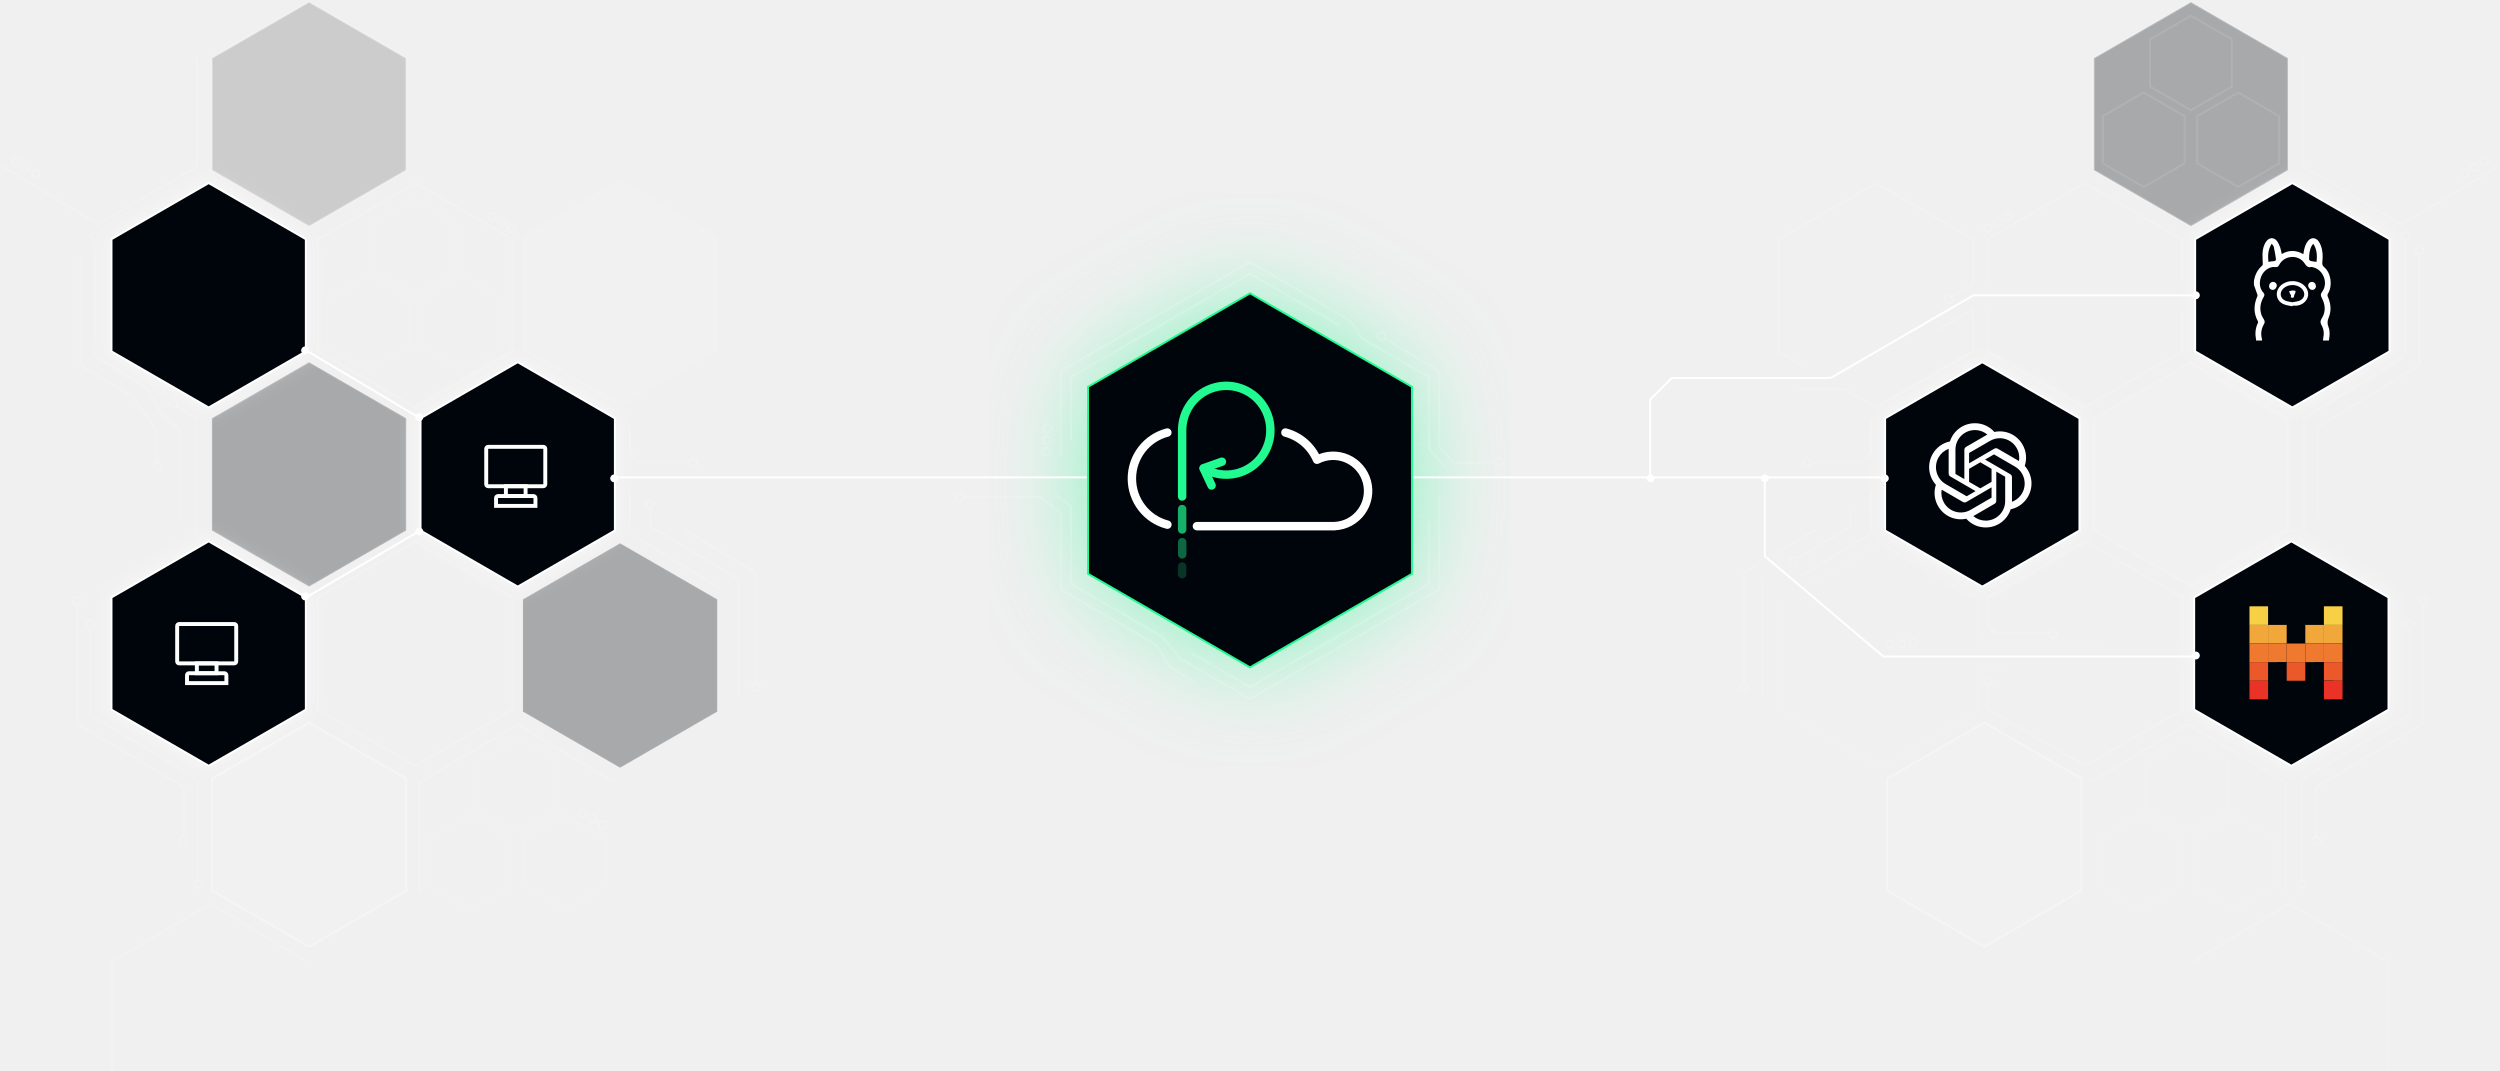
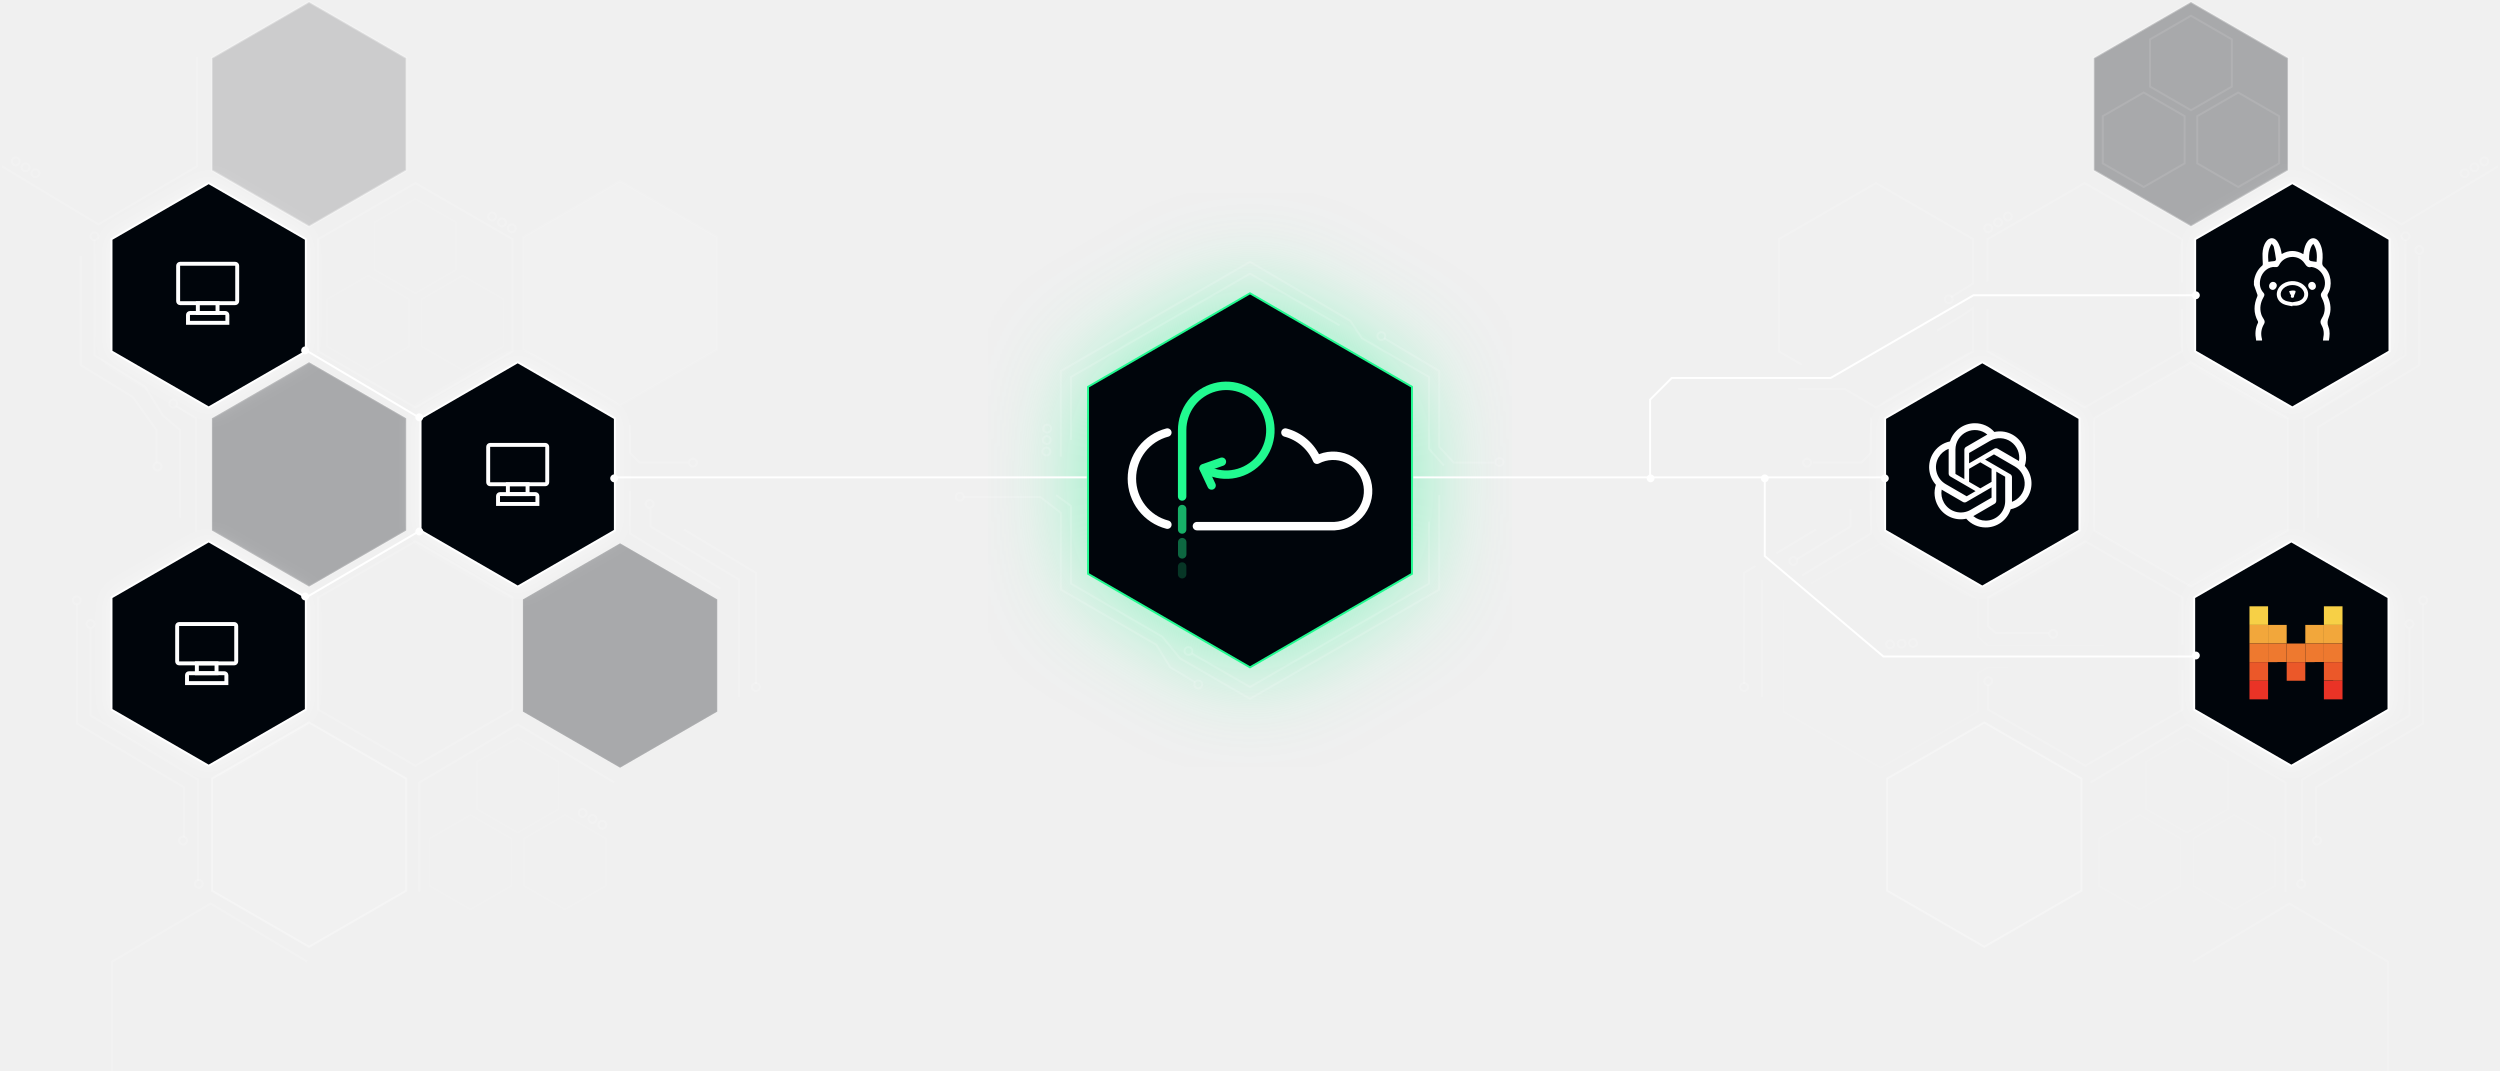
<svg xmlns="http://www.w3.org/2000/svg" width="1270" height="544" viewBox="0 0 1270 544" fill="none">
-   <g filter="url(#filter0_d_8313_4474)">
+   <g filter="url(#filter0_d_8514_11922)">
    <path d="M635 149L717.272 196.5V291.5L635 339L552.728 291.5V196.5L635 149Z" fill="#00050B" />
    <path d="M635 149L717.272 196.5V291.5L635 339L552.728 291.5V196.5L635 149Z" stroke="#21FA90" />
  </g>
  <path d="M544.067 223.5V191.5L635 139L680.466 165.25M536.5 251.5L544 257L544.067 257.5V296.5L590.5 323.5L599.5 334.504L635 355L731.129 299.5V251.5M725.933 265V296.5L635 349L605.5 332M733.5 236.5L725.933 228V191.5L703.2 178.375L691.833 171.812L686 163L635 133L538.871 188.5L538.871 232M489.5 252.5H528.5L538.871 260.5L538.871 299.5L587.369 327.5L594.5 339L607 346.5M759 235H738.5L731.129 227V188.5L703.2 171.812" stroke="white" stroke-opacity="0.15" />
  <circle cx="701.72" cy="170.72" r="2" transform="rotate(60.9316 701.72 170.72)" stroke="white" stroke-opacity="0.15" />
  <path d="M608.036 267.284H678.065V267.261C680.719 267.137 683.311 266.415 685.651 265.148C687.991 263.882 690.019 262.103 691.585 259.943C693.151 257.784 694.216 255.298 694.701 252.669C695.186 250.04 695.08 247.335 694.388 244.754C693.697 242.172 692.44 239.779 690.708 237.752C688.976 235.724 686.815 234.113 684.382 233.038C681.95 231.962 679.309 231.45 676.654 231.538C673.999 231.626 671.397 232.312 669.04 233.546C667.586 230.167 665.384 227.166 662.604 224.772C659.823 222.378 656.537 220.654 652.994 219.731M593.013 219.731C587.857 221.07 583.288 224.096 580.027 228.333C576.767 232.57 574.998 237.778 575 243.138C575.002 248.498 576.775 253.705 580.039 257.939C583.303 262.174 587.874 265.197 593.031 266.531" stroke="white" stroke-width="4.286" stroke-linecap="round" stroke-linejoin="round" />
  <path d="M620.716 234.551L611.373 237.856L615.485 246.633" stroke="#21FA90" stroke-width="4.286" stroke-linecap="round" stroke-linejoin="round" />
  <path d="M611.583 238.011C615.844 240.533 620.813 241.566 625.717 240.952C630.622 240.337 635.187 238.108 638.702 234.612C642.218 231.116 644.487 226.548 645.157 221.62C645.827 216.691 644.86 211.678 642.406 207.36C639.952 203.043 636.149 199.662 631.589 197.744C627.029 195.826 621.966 195.479 617.19 196.757C612.413 198.034 608.19 200.864 605.177 204.807C602.164 208.75 600.53 213.585 600.529 218.559V252.209" stroke="#21FA90" stroke-width="4.286" stroke-linecap="round" stroke-linejoin="round" />
  <path opacity="0.2" d="M600.529 287.783V291.714" stroke="#21FA90" stroke-width="4.286" stroke-linecap="round" stroke-linejoin="round" />
  <path opacity="0.4" d="M600.565 275.414V281.623" stroke="#21FA90" stroke-width="4.286" stroke-linecap="round" stroke-linejoin="round" />
  <path opacity="0.7" d="M600.529 258.604V268.985" stroke="#21FA90" stroke-width="4.286" stroke-linecap="round" stroke-linejoin="round" />
  <circle cx="531.964" cy="217.72" r="2" transform="rotate(60.9316 531.964 217.72)" stroke="white" stroke-opacity="0.15" />
  <circle cx="531.771" cy="223.548" r="2" transform="rotate(60.9316 531.771 223.548)" stroke="white" stroke-opacity="0.15" />
  <circle cx="531.578" cy="229.375" r="2" transform="rotate(60.9316 531.578 229.375)" stroke="white" stroke-opacity="0.15" />
  <path d="M211 93L260.363 121.5V178.5L211 207L161.637 178.5V121.5L211 93Z" stroke="white" stroke-opacity="0.15" />
  <path d="M211 101L231.785 113V137L211 149L190.215 137V113L211 101Z" stroke="white" stroke-opacity="0.05" />
  <path d="M235 140L255.785 152V176L235 188L214.215 176V152L235 140Z" stroke="white" stroke-opacity="0.05" />
  <path d="M187 140L207.785 152V176L187 188L166.215 176V152L187 140Z" stroke="white" stroke-opacity="0.05" />
  <path d="M263 375L283.785 387V411L263 423L242.215 411V387L263 375Z" stroke="white" stroke-opacity="0.05" />
  <path d="M287 414L307.785 426V450L287 462L266.215 450V426L287 414Z" stroke="white" stroke-opacity="0.05" />
  <path d="M239 414L259.785 426V450L239 462L218.215 450V426L239 414Z" stroke="white" stroke-opacity="0.05" />
  <path d="M211 275L260.363 303.5V360.5L211 389L161.637 360.5V303.5L211 275Z" stroke="white" stroke-opacity="0.15" />
  <path d="M315 276L364.363 304.5V361.5L315 390L265.637 361.5V304.5L315 276Z" fill="#00050B" fill-opacity="0.3" stroke="white" stroke-opacity="0.05" />
  <path d="M315 92L364.363 120.5V177.5L315 206L265.637 177.5V120.5L315 92Z" fill="white" fill-opacity="0.05" stroke="white" stroke-opacity="0.1" />
  <path d="M157 184L206.363 212.5V269.5L157 298L107.637 269.5V212.5L157 184Z" fill="#00050B" fill-opacity="0.3" stroke="white" stroke-opacity="0.15" />
  <path d="M157 367L206.363 395.5V452.5L157 481L107.637 452.5V395.5L157 367Z" fill="white" fill-opacity="0.1" stroke="white" stroke-opacity="0.3" />
  <path d="M157 1L206.363 29.5V86.5L157 115L107.637 86.5V29.5L157 1Z" fill="#00050B" fill-opacity="0.15" stroke="white" stroke-opacity="0.3" />
-   <g filter="url(#filter1_d_8313_4474)">
+   <g filter="url(#filter1_d_8514_11922)">
    <path d="M263 184L312.363 212.5V269.5L263 298L213.637 269.5V212.5L263 184Z" fill="#00050B" />
    <path d="M263 184L312.363 212.5V269.5L263 298L213.637 269.5V212.5L263 184Z" stroke="white" />
  </g>
-   <rect x="247" y="227" width="30" height="20" rx="1" stroke="white" stroke-width="2" />
-   <rect x="257" y="247" width="10" height="5" stroke="white" stroke-width="2" />
-   <path d="M252 253C252 252.448 252.448 252 253 252H271C271.552 252 272 252.448 272 253V257H252V253Z" stroke="white" stroke-width="2" />
-   <g filter="url(#filter2_d_8313_4474)">
+   <rect x="248" y="226" width="30" height="20" rx="1" stroke="white" stroke-width="2" />
+   <rect x="258" y="246" width="10" height="5" stroke="white" stroke-width="2" />
+   <path d="M253 252C253 251.448 253.448 251 254 251H272C272.552 251 273 251.448 273 252V256H253V252Z" stroke="white" stroke-width="2" />
+   <g filter="url(#filter2_d_8514_11922)">
    <path d="M106 93L155.363 121.5V178.5L106 207L56.637 178.5V121.5L106 93Z" fill="#00050B" />
    <path d="M106 93L155.363 121.5V178.5L106 207L56.637 178.5V121.5L106 93Z" stroke="white" />
  </g>
+   <rect x="90.5" y="134" width="30" height="20" rx="1" stroke="white" stroke-width="2" />
+   <rect x="100.5" y="154" width="10" height="5" stroke="white" stroke-width="2" />
+   <path d="M95.5 160C95.5 159.448 95.948 159 96.5 159H114.5C115.052 159 115.5 159.448 115.5 160V164H95.5V160Z" stroke="white" stroke-width="2" />
  <path d="M312.5 242.5H552" stroke="white" />
-   <g filter="url(#filter3_d_8313_4474)">
+   <g filter="url(#filter3_d_8514_11922)">
    <path d="M106 275L155.363 303.5V360.5L106 389L56.637 360.5V303.5L106 275Z" fill="#00050B" />
    <path d="M106 275L155.363 303.5V360.5L106 389L56.637 360.5V303.5L106 275Z" stroke="white" />
  </g>
  <path d="M320 216V230L325 235H349.5M366 299L320 271V249.5" stroke="white" stroke-opacity="0.15" />
  <path d="M375.5 354V294.5L330.5 267.5V258.5" stroke="white" stroke-opacity="0.15" />
  <path d="M384 347.5V291L347.458 269" stroke="white" stroke-opacity="0.15" />
  <circle cx="330" cy="256" r="2" stroke="white" stroke-opacity="0.15" />
  <circle cx="352" cy="235" r="2" stroke="white" stroke-opacity="0.15" />
  <circle cx="250" cy="110" r="2" stroke="white" stroke-opacity="0.15" />
  <circle cx="255" cy="113" r="2" stroke="white" stroke-opacity="0.15" />
  <circle cx="260" cy="116" r="2" stroke="white" stroke-opacity="0.15" />
  <circle cx="8" cy="82" r="2" stroke="white" stroke-opacity="0.15" />
  <circle cx="13" cy="85" r="2" stroke="white" stroke-opacity="0.15" />
  <circle cx="18" cy="88" r="2" stroke="white" stroke-opacity="0.15" />
  <circle cx="296" cy="413" r="2" stroke="white" stroke-opacity="0.15" />
  <circle cx="301" cy="416" r="2" stroke="white" stroke-opacity="0.15" />
  <circle cx="306" cy="419" r="2" stroke="white" stroke-opacity="0.15" />
  <circle cx="384" cy="349" r="2" stroke="white" stroke-opacity="0.15" />
  <path d="M99.5 270V212.5L89.75 206.442M48 122V180.5L73.75 196.5L82.691 211L91.5 218.5V263M41 130V185.5L67.5 201.709L79.5 218.5V235" stroke="white" stroke-opacity="0.15" />
  <circle cx="80" cy="237" r="2" stroke="white" stroke-opacity="0.15" />
  <circle cx="88" cy="205" r="2" stroke="white" stroke-opacity="0.15" />
  <circle cx="48" cy="120" r="2" stroke="white" stroke-opacity="0.15" />
  <path d="M46 319.5V363.5L100.5 396V447.5" stroke="white" stroke-opacity="0.15" />
  <path d="M39 307V367.5L93.5 400V425.5" stroke="white" stroke-opacity="0.15" />
  <circle cx="101" cy="449" r="2" stroke="white" stroke-opacity="0.15" />
  <circle cx="93" cy="427" r="2" stroke="white" stroke-opacity="0.15" />
  <circle cx="39" cy="305" r="2" stroke="white" stroke-opacity="0.15" />
  <circle cx="46" cy="317" r="2" stroke="white" stroke-opacity="0.15" />
  <path d="M213 453V397.5L263 368L312 397.5" stroke="white" stroke-opacity="0.15" />
  <path d="M100 29L100 84.5L50 114L1 84.5" stroke="white" stroke-opacity="0.15" />
  <path d="M57 544V488.5L107 459L156 488.5" stroke="white" stroke-opacity="0.15" />
  <rect x="90" y="317" width="30" height="20" rx="1" stroke="white" stroke-width="2" />
  <rect x="100" y="337" width="10" height="5" stroke="white" stroke-width="2" />
  <path d="M95 343C95 342.448 95.448 342 96 342H114C114.552 342 115 342.448 115 343V347H95V343Z" stroke="white" stroke-width="2" />
  <path d="M1113 1L1063.64 29.5V86.5L1113 115L1162.36 86.5V29.5L1113 1Z" fill="#00050B" fill-opacity="0.3" stroke="white" stroke-opacity="0.3" />
  <path d="M1008 367L958.637 395.5V452.5L1008 481L1057.36 452.5V395.5L1008 367Z" fill="white" fill-opacity="0.1" stroke="white" stroke-opacity="0.3" />
-   <g filter="url(#filter4_d_8313_4474)">
+   <g filter="url(#filter4_d_8514_11922)">
    <path d="M1164 275L1114.64 303.5V360.5L1164 389L1213.36 360.5V303.5L1164 275Z" fill="#00050B" />
    <path d="M1164 275L1114.64 303.5V360.5L1164 389L1213.36 360.5V303.5L1164 275Z" stroke="white" />
  </g>
  <path d="M1185.27 308H1175.82V317.455H1185.27V308Z" fill="#00050B" />
  <path d="M1190 308H1180.54V317.455H1190V308Z" fill="#F7D046" />
  <path d="M1147.46 308H1138V317.455H1147.46V308Z" fill="#00050B" />
  <path d="M1147.46 317.455H1138V326.911H1147.46V317.455Z" fill="#00050B" />
  <path d="M1147.46 326.909H1138V336.364H1147.46V326.909Z" fill="#00050B" />
  <path d="M1147.46 336.364H1138V345.82H1147.46V336.364Z" fill="#00050B" />
  <path d="M1147.46 345.818H1138V355.273H1147.46V345.818Z" fill="#00050B" />
  <path d="M1152.18 308H1142.73V317.455H1152.18V308Z" fill="#F7D046" />
  <path d="M1190 317.455H1180.54V326.911H1190V317.455Z" fill="#F2A73B" />
  <path d="M1152.18 317.455H1142.73V326.911H1152.18V317.455Z" fill="#F2A73B" />
  <path d="M1175.82 317.455H1166.36V326.911H1175.82V317.455Z" fill="#00050B" />
  <path d="M1180.55 317.455H1171.09V326.911H1180.55V317.455Z" fill="#F2A73B" />
  <path d="M1161.64 317.455H1152.18V326.911H1161.64V317.455Z" fill="#F2A73B" />
  <path d="M1171.09 326.909H1161.64V336.364H1171.09V326.909Z" fill="#EE792F" />
  <path d="M1180.55 326.909H1171.09V336.364H1180.55V326.909Z" fill="#EE792F" />
  <path d="M1161.64 326.909H1152.18V336.364H1161.64V326.909Z" fill="#EE792F" />
  <path d="M1166.36 336.364H1156.91V345.82H1166.36V336.364Z" fill="#00050B" />
  <path d="M1171.09 336.364H1161.64V345.82H1171.09V336.364Z" fill="#EB5829" />
  <path d="M1190 326.909H1180.54V336.364H1190V326.909Z" fill="#EE792F" />
  <path d="M1152.18 326.909H1142.73V336.364H1152.18V326.909Z" fill="#EE792F" />
  <path d="M1185.27 336.364H1175.82V345.82H1185.27V336.364Z" fill="#00050B" />
  <path d="M1190 336.364H1180.54V345.82H1190V336.364Z" fill="#EB5829" />
  <path d="M1185.27 345.818H1175.82V355.273H1185.27V345.818Z" fill="#00050B" />
  <path d="M1152.18 336.364H1142.73V345.82H1152.18V336.364Z" fill="#EB5829" />
  <path d="M1190 345.818H1180.54V355.273H1190V345.818Z" fill="#EA3326" />
  <path d="M1152.18 345.818H1142.73V355.273H1152.18V345.818Z" fill="#EA3326" />
  <path d="M1009.64 143L1009.64 121.5L1059 93L1108.36 121.5V143.5M1009.64 157V178.5L1059 207L1108.36 178.5V157" stroke="white" stroke-opacity="0.15" />
  <path d="M991 151L1002.36 144V121.5L953 93L903.637 121.5V178.5L915.318 185.25M984 168L996.5 160.5L1002.36 156.5V178.5L953 207L937 197.5H913.5" stroke="white" stroke-opacity="0.15" />
  <path d="M1113 8L1092.22 20V44L1113 56L1133.78 44V20L1113 8Z" stroke="white" stroke-opacity="0.1" />
  <path d="M1089 47L1068.22 59V83L1089 95L1109.78 83V59L1089 47Z" stroke="white" stroke-opacity="0.1" />
  <path d="M1137 47L1116.22 59V83L1137 95L1157.78 83V59L1137 47Z" stroke="white" stroke-opacity="0.1" />
  <path d="M1111 375L1090.22 387V411L1111 423L1131.78 411V387L1111 375Z" stroke="white" stroke-opacity="0.05" />
  <path d="M1087 414L1066.22 426V450L1087 462L1107.78 450V426L1087 414Z" stroke="white" stroke-opacity="0.05" />
  <path d="M1135 414L1114.22 426V450L1135 462L1155.78 450V426L1135 414Z" stroke="white" stroke-opacity="0.05" />
  <path d="M1010 348V360.5L1059.36 389L1108.73 360.5V340.5M1040.86 321.5H1013.86L1010 318.25L1010 303.5L1059.36 275L1108.73 303.5V327.5" stroke="white" stroke-opacity="0.15" />
  <path d="M906 304.5V361.5L955.363 390L1004.73 361.5V342L1009.86 339H1020.36M919.863 296.496L955.363 276L1004.73 304.5V323.5L1009.86 328H1068.86" stroke="white" stroke-opacity="0.05" />
  <path d="M1113 184L1063.64 212.5V269.5L1113 298L1162.36 269.5V212.5L1113 184Z" fill="white" fill-opacity="0.05" stroke="white" stroke-opacity="0.15" />
-   <g filter="url(#filter5_d_8313_4474)">
+   <g filter="url(#filter5_d_8514_11922)">
    <path d="M1007 184L957.637 212.5V269.5L1007 298L1056.36 269.5V212.5L1007 184Z" fill="#00050B" />
    <path d="M1007 184L957.637 212.5V269.5L1007 298L1056.36 269.5V212.5L1007 184Z" stroke="white" />
  </g>
  <path d="M1028.57 236.669C1029.16 234.886 1029.37 232.998 1029.17 231.129C1028.98 229.261 1028.39 227.456 1027.44 225.836C1026.04 223.384 1023.9 221.444 1021.33 220.293C1018.76 219.142 1015.89 218.843 1013.14 219.435C1011.9 218.03 1010.38 216.908 1008.67 216.143C1006.96 215.378 1005.11 214.988 1003.24 215C1000.43 214.993 997.684 215.884 995.408 217.544C993.131 219.204 991.438 221.547 990.573 224.236C988.74 224.613 987.009 225.379 985.495 226.482C983.98 227.585 982.719 229.001 981.794 230.634C980.382 233.079 979.779 235.911 980.072 238.723C980.366 241.534 981.541 244.179 983.427 246.277C982.836 248.058 982.632 249.947 982.826 251.816C983.021 253.685 983.611 255.489 984.556 257.11C985.956 259.562 988.097 261.502 990.668 262.653C993.238 263.804 996.106 264.103 998.857 263.51C1000.1 264.915 1001.62 266.037 1003.33 266.803C1005.04 267.567 1006.89 267.957 1008.76 267.945C1011.57 267.952 1014.32 267.062 1016.6 265.4C1018.87 263.739 1020.57 261.395 1021.43 258.704C1023.26 258.327 1024.99 257.562 1026.51 256.459C1028.02 255.356 1029.28 253.94 1030.21 252.306C1031.62 249.862 1032.22 247.031 1031.93 244.22C1031.63 241.41 1030.46 238.766 1028.57 236.67M1008.76 264.484C1006.45 264.488 1004.22 263.675 1002.44 262.188C1002.52 262.144 1002.66 262.066 1002.75 262.01L1013.25 255.921C1013.51 255.771 1013.73 255.552 1013.88 255.289C1014.03 255.025 1014.11 254.726 1014.11 254.422V239.56L1018.55 242.133C1018.57 242.145 1018.59 242.161 1018.6 242.183C1018.62 242.204 1018.63 242.229 1018.63 242.254V254.563C1018.63 257.191 1017.59 259.712 1015.74 261.571C1013.89 263.431 1011.38 264.478 1008.77 264.484M987.544 255.378C986.386 253.37 985.97 251.016 986.366 248.73C986.444 248.776 986.58 248.861 986.678 248.917L997.172 255.006C997.433 255.16 997.731 255.241 998.033 255.241C998.336 255.241 998.634 255.16 998.895 255.006L1011.71 247.576V252.721C1011.71 252.748 1011.7 252.774 1011.69 252.798C1011.68 252.821 1011.66 252.842 1011.64 252.858L1001.04 259.011C998.767 260.324 996.071 260.679 993.543 259.998C991.013 259.317 988.856 257.656 987.545 255.381M984.785 232.367C985.938 230.355 987.757 228.816 989.926 228.017C989.926 228.107 989.921 228.268 989.921 228.38V240.559C989.919 240.863 989.998 241.162 990.149 241.426C990.3 241.689 990.518 241.907 990.782 242.058L1003.59 249.488L999.158 252.061C999.136 252.075 999.11 252.084 999.084 252.086C999.058 252.088 999.032 252.084 999.007 252.074L988.398 245.916C986.133 244.598 984.481 242.432 983.803 239.892C983.125 237.352 983.478 234.646 984.784 232.367M1021.22 240.885L1008.41 233.455L1012.85 230.882C1012.87 230.868 1012.9 230.859 1012.92 230.857C1012.95 230.855 1012.97 230.86 1013 230.869L1023.61 237.022C1025.23 237.965 1026.56 239.353 1027.42 241.025C1028.29 242.697 1028.67 244.582 1028.51 246.462C1028.35 248.34 1027.66 250.135 1026.52 251.634C1025.38 253.133 1023.84 254.275 1022.08 254.927V242.384C1022.08 242.08 1022 241.782 1021.85 241.519C1021.7 241.255 1021.49 241.037 1021.22 240.885ZM1025.64 234.211C1025.56 234.163 1025.42 234.081 1025.33 234.024L1014.83 227.934C1014.57 227.781 1014.27 227.701 1013.97 227.701C1013.67 227.701 1013.37 227.782 1013.11 227.934L1000.3 235.366V230.221C1000.3 230.194 1000.3 230.168 1000.31 230.144C1000.32 230.12 1000.34 230.1 1000.36 230.083L1010.97 223.936C1012.59 222.995 1014.45 222.537 1016.33 222.618C1018.2 222.699 1020.01 223.315 1021.55 224.393C1023.09 225.471 1024.29 226.966 1025.02 228.705C1025.74 230.444 1025.96 232.353 1025.64 234.211ZM997.887 243.383L993.451 240.81C993.428 240.798 993.408 240.782 993.393 240.76C993.378 240.739 993.368 240.714 993.366 240.689V228.378C993.366 226.493 993.903 224.648 994.91 223.057C995.918 221.466 997.356 220.197 999.054 219.398C1000.75 218.599 1002.64 218.302 1004.51 218.543C1006.37 218.784 1008.12 219.553 1009.56 220.759C1009.48 220.803 1009.34 220.881 1009.25 220.937L998.756 227.026C998.493 227.176 998.274 227.394 998.122 227.658C997.971 227.921 997.892 228.221 997.893 228.525L997.886 243.381L997.887 243.383ZM1000.3 238.164L1006 234.854L1011.71 238.162V244.781L1006 248.091L1000.3 244.781V238.164Z" fill="white" />
-   <g filter="url(#filter6_d_8313_4474)">
+   <g filter="url(#filter6_d_8514_11922)">
    <path d="M1164.5 93L1115.14 121.5V178.5L1164.5 207L1213.86 178.5V121.5L1164.5 93Z" fill="#00050B" />
    <path d="M1164.5 93L1115.14 121.5V178.5L1164.5 207L1213.86 178.5V121.5L1164.5 93Z" stroke="white" />
  </g>
  <path d="M1180.06 173C1180.1 172.606 1180.11 172.206 1180.2 171.821C1180.71 169.49 1180.53 167.234 1179.32 165.166C1178.61 163.95 1178.64 163.017 1179.43 161.779C1181.62 158.35 1181.28 154.768 1179.45 151.308C1178.84 150.164 1178.77 149.387 1179.61 148.284C1183.07 143.737 1180.07 136.481 1174.46 135.652C1174.35 135.637 1174.23 135.595 1174.14 135.621C1172.41 136.085 1171.63 135.164 1170.72 133.77C1167.61 129.057 1160.33 129.591 1157.78 134.637C1157.32 135.551 1156.82 135.786 1155.84 135.661C1152.51 135.241 1149.08 138.042 1148.26 141.807C1147.7 144.398 1148.03 146.792 1149.93 148.816C1150.59 149.523 1150.3 150.26 1149.86 151.015C1148.33 153.683 1147.81 156.536 1148.69 159.527C1148.97 160.481 1149.5 161.383 1150.04 162.236C1150.54 163.039 1150.61 163.786 1150.14 164.584C1148.71 166.989 1148.32 169.532 1149.09 172.243C1149.16 172.479 1149.11 172.748 1149.11 173.004H1146.08C1146.09 172.897 1146.12 172.786 1146.1 172.685C1145.5 169.683 1145.65 166.77 1147.05 163.985C1147.15 163.777 1147.13 163.409 1147.01 163.201C1144.7 159.028 1144.87 154.807 1146.71 150.536C1146.81 150.304 1146.85 149.976 1146.77 149.746C1146.2 148.077 1145.6 146.427 1145 144.772C1145 144.116 1145 143.459 1145 142.803C1145.48 139.63 1146.81 136.934 1149.28 134.847C1149.47 134.689 1149.51 134.271 1149.5 133.978C1149.47 132.269 1149.28 130.558 1149.35 128.856C1149.45 126.656 1149.92 124.51 1151.23 122.676C1152.76 120.532 1155.21 120.409 1156.76 122.503C1157.5 123.499 1157.97 124.724 1158.4 125.906C1158.75 126.877 1158.87 127.939 1159.11 129.044C1162.78 126.939 1166.42 126.989 1170.1 129.116C1170.19 128.56 1170.25 128.171 1170.32 127.781C1170.66 125.866 1171.15 124 1172.4 122.459C1173.98 120.508 1176.31 120.525 1177.81 122.536C1178.33 123.219 1178.71 124.033 1179.01 124.84C1180.02 127.529 1180.06 130.348 1179.74 133.142C1179.61 134.263 1179.82 134.963 1180.64 135.663C1184.24 138.698 1185.01 145.184 1182.64 149.094C1182.24 149.744 1182.3 150.217 1182.59 150.877C1184.05 154.243 1184.42 157.759 1183.03 161.177C1182.34 162.882 1182.14 164.247 1182.84 166.002C1183.74 168.228 1183.48 170.648 1183.08 173H1180.05H1180.06ZM1152.34 133.017C1153.38 132.88 1154.27 132.702 1155.17 132.659C1155.93 132.621 1156.27 132.173 1156.18 131.551C1155.89 129.512 1155.54 127.475 1155.1 125.462C1154.99 124.926 1154.49 124.475 1154.04 123.801C1152.08 126.783 1152.05 129.818 1152.34 133.017ZM1175.18 123.869C1174.82 124.265 1174.6 124.451 1174.46 124.689C1173.19 126.873 1173 129.302 1173.01 131.746C1173.01 132.042 1173.53 132.51 1173.88 132.597C1174.81 132.825 1175.78 132.886 1176.82 133.024C1177.13 129.877 1177.1 126.816 1175.17 123.869H1175.18Z" fill="white" />
  <path d="M1164.49 155.597C1162.97 155.236 1161.34 155.114 1159.95 154.468C1156.16 152.707 1155.49 148.221 1158.44 145.23C1161.39 142.241 1166.71 141.956 1170.04 144.611C1172.13 146.28 1173.01 148.722 1172.32 150.972C1171.6 153.311 1169.28 155.077 1166.61 155.276C1165.92 155.326 1165.24 155.282 1164.56 155.282C1164.53 155.387 1164.51 155.492 1164.49 155.597H1164.49ZM1164.53 153.547C1165.8 153.278 1167.09 153.21 1168.22 152.726C1170.91 151.567 1171.34 148.661 1169.25 146.593C1166.82 144.19 1162.33 144.197 1159.9 146.606C1157.82 148.676 1158.27 151.58 1160.96 152.737C1162.06 153.206 1163.31 153.284 1164.53 153.547H1164.53Z" fill="white" />
  <path d="M1154.75 143.182C1155.8 143.19 1156.63 144.026 1156.61 145.046C1156.6 146.193 1155.54 147.311 1154.52 147.276C1153.43 147.239 1152.67 146.453 1152.69 145.396C1152.71 144.142 1153.62 143.173 1154.75 143.182Z" fill="white" />
  <path d="M1176.48 145.446C1176.48 146.495 1175.68 147.269 1174.6 147.278C1173.58 147.287 1172.54 146.127 1172.56 144.996C1172.57 143.976 1173.42 143.166 1174.46 143.182C1175.59 143.197 1176.49 144.203 1176.48 145.446Z" fill="white" />
  <path d="M1163.87 150.02C1163.67 149.713 1163.42 149.427 1163.26 149.092C1163.09 148.709 1163 148.284 1162.88 147.877C1163.29 147.794 1163.7 147.696 1164.12 147.635C1164.44 147.589 1164.78 147.549 1165.1 147.584C1165.46 147.624 1166.05 147.667 1166.11 147.853C1166.22 148.179 1166.04 148.628 1165.92 149.002C1165.77 149.433 1165.43 149.838 1165.41 150.265C1165.38 150.95 1165.17 151.317 1164.48 151.28C1163.78 151.241 1163.56 150.816 1163.87 150.018L1163.87 150.02Z" fill="white" />
  <path d="M958 242.5H718H838.25V203L849.25 192H930L1002.5 150H1115.5" stroke="white" />
  <circle cx="957.5" cy="243" r="2" fill="white" />
  <circle cx="896.5" cy="243" r="2" fill="white" />
  <circle cx="838.5" cy="243" r="2" fill="white" />
  <circle cx="1115.5" cy="150" r="2" fill="white" />
  <path d="M1116 333.5H956.75L896.5 282.5V243" stroke="white" />
  <circle cx="1115.5" cy="333" r="2" fill="white" />
  <path d="M950.5 212V230L945.5 235H921M950.5 249.5V271L915.5 292.304" stroke="white" stroke-opacity="0.15" />
  <path d="M895 294.5V354M940 258.5V267.5L913 284" stroke="white" stroke-opacity="0.15" />
  <path d="M886 347.5V291L891.75 287.5M922.542 269L902.5 281.005" stroke="white" stroke-opacity="0.15" />
  <circle cx="2" cy="2" r="2" transform="matrix(-1 0 0 1 913 283)" stroke="white" stroke-opacity="0.15" />
  <circle cx="2" cy="2" r="2" transform="matrix(-1 0 0 1 920 233)" stroke="white" stroke-opacity="0.15" />
  <circle cx="2" cy="2" r="2" transform="matrix(-1 0 0 1 992 150)" stroke="white" stroke-opacity="0.15" />
  <circle cx="2" cy="2" r="2" transform="matrix(-1 0 0 1 1022 108)" stroke="white" stroke-opacity="0.15" />
  <circle cx="2" cy="2" r="2" transform="matrix(-1 0 0 1 1017 111)" stroke="white" stroke-opacity="0.15" />
  <circle cx="2" cy="2" r="2" transform="matrix(-1 0 0 1 1012 114)" stroke="white" stroke-opacity="0.15" />
  <circle cx="2" cy="2" r="2" transform="matrix(-1 0 0 1 1264 80)" stroke="white" stroke-opacity="0.15" />
  <circle cx="2" cy="2" r="2" transform="matrix(-1 0 0 1 1259 83)" stroke="white" stroke-opacity="0.15" />
  <circle cx="2" cy="2" r="2" transform="matrix(-1 0 0 1 1254 86)" stroke="white" stroke-opacity="0.15" />
  <circle cx="2" cy="2" r="2" transform="matrix(-0.887274 -0.461242 -0.461242 0.887274 974.517 325.792)" stroke="white" stroke-opacity="0.15" />
  <circle cx="2" cy="2" r="2" transform="matrix(-0.887274 -0.461242 -0.461242 0.887274 968.697 326.148)" stroke="white" stroke-opacity="0.15" />
  <circle cx="2" cy="2" r="2" transform="matrix(-0.887274 -0.461242 -0.461242 0.887274 962.877 326.504)" stroke="white" stroke-opacity="0.15" />
  <circle cx="2" cy="2" r="2" transform="matrix(-1 0 0 1 888 347)" stroke="white" stroke-opacity="0.15" />
  <path d="M1170.5 270V212.5L1222 180.5V122" stroke="white" stroke-opacity="0.15" />
  <path d="M1229 130V185.5L1177.5 217V263" stroke="white" stroke-opacity="0.15" />
  <circle cx="2" cy="2" r="2" transform="matrix(-1 0 0 1 1231 125)" stroke="white" stroke-opacity="0.15" />
  <circle cx="2" cy="2" r="2" transform="matrix(-1 0 0 1 1224 118)" stroke="white" stroke-opacity="0.15" />
  <path d="M1224 319.5V363.5L1169.5 396V447.5" stroke="white" stroke-opacity="0.15" />
  <path d="M1231 307V367.5L1176.5 400V425.5" stroke="white" stroke-opacity="0.15" />
  <circle cx="2" cy="2" r="2" transform="matrix(-1 0 0 1 1171 447)" stroke="white" stroke-opacity="0.15" />
  <circle cx="2" cy="2" r="2" transform="matrix(-1 0 0 1 1179 425)" stroke="white" stroke-opacity="0.15" />
  <circle cx="2" cy="2" r="2" transform="matrix(-1 0 0 1 1233 303)" stroke="white" stroke-opacity="0.15" />
  <circle cx="2" cy="2" r="2" transform="matrix(-1 0 0 1 1226 315)" stroke="white" stroke-opacity="0.15" />
  <path d="M1161 453V397.5L1111 368L1062 397.5" stroke="white" stroke-opacity="0.15" />
  <path d="M1170 29L1170 84.5L1220 114L1269 84.5" stroke="white" stroke-opacity="0.15" />
  <path d="M1213 544V488.5L1163 459L1114 488.5" stroke="white" stroke-opacity="0.15" />
  <path d="M155.5 303.5L213.5 269.5" stroke="white" />
  <path d="M155.5 178L213.5 212.5" stroke="white" />
  <circle cx="213" cy="212" r="2" fill="white" />
  <circle cx="155" cy="178" r="2" fill="white" />
  <circle cx="213" cy="270" r="2" fill="white" />
  <circle cx="155" cy="303" r="2" fill="white" />
  <circle cx="312" cy="243" r="2" fill="white" />
  <circle cx="487.578" cy="252.375" r="2" transform="rotate(60.9316 487.578 252.375)" stroke="white" stroke-opacity="0.15" />
  <circle cx="761.72" cy="234.72" r="2" transform="rotate(60.9316 761.72 234.72)" stroke="white" stroke-opacity="0.15" />
  <circle cx="2" cy="2" r="2" transform="matrix(-1 0 0 1 1045 320)" stroke="white" stroke-opacity="0.15" />
  <circle cx="2" cy="2" r="2" transform="matrix(-1 0 0 1 1012 344)" stroke="white" stroke-opacity="0.15" />
+   <circle cx="603.72" cy="330.72" r="2" transform="rotate(60.9316 603.72 330.72)" stroke="white" stroke-opacity="0.15" />
+   <circle cx="608.72" cy="347.72" r="2" transform="rotate(60.9316 608.72 347.72)" stroke="white" stroke-opacity="0.15" />
  <defs>
-     <filter id="filter0_d_8313_4474" x="502.228" y="98.423" width="265.545" height="291.155" filterUnits="userSpaceOnUse" color-interpolation-filters="sRGB">
+     <filter id="filter0_d_8514_11922" x="502.228" y="98.423" width="265.545" height="291.155" filterUnits="userSpaceOnUse" color-interpolation-filters="sRGB">
      <feFlood flood-opacity="0" result="BackgroundImageFix" />
      <feColorMatrix in="SourceAlpha" type="matrix" values="0 0 0 0 0 0 0 0 0 0 0 0 0 0 0 0 0 0 127 0" result="hardAlpha" />
      <feOffset />
      <feGaussianBlur stdDeviation="25" />
      <feColorMatrix type="matrix" values="0 0 0 0 0.129 0 0 0 0 0.98 0 0 0 0 0.565 0 0 0 0.5 0" />
-       <feBlend mode="normal" in2="BackgroundImageFix" result="effect1_dropShadow_8313_4474" />
-       <feBlend mode="normal" in="SourceGraphic" in2="effect1_dropShadow_8313_4474" result="shape" />
-     </filter>
-     <filter id="filter1_d_8313_4474" x="203.137" y="173.423" width="119.727" height="135.155" filterUnits="userSpaceOnUse" color-interpolation-filters="sRGB">
-       <feFlood flood-opacity="0" result="BackgroundImageFix" />
-       <feColorMatrix in="SourceAlpha" type="matrix" values="0 0 0 0 0 0 0 0 0 0 0 0 0 0 0 0 0 0 127 0" result="hardAlpha" />
-       <feOffset />
-       <feGaussianBlur stdDeviation="5" />
-       <feColorMatrix type="matrix" values="0 0 0 0 1 0 0 0 0 1 0 0 0 0 1 0 0 0 0.5 0" />
-       <feBlend mode="normal" in2="BackgroundImageFix" result="effect1_dropShadow_8313_4474" />
-       <feBlend mode="normal" in="SourceGraphic" in2="effect1_dropShadow_8313_4474" result="shape" />
-     </filter>
-     <filter id="filter2_d_8313_4474" x="46.136" y="82.423" width="119.727" height="135.155" filterUnits="userSpaceOnUse" color-interpolation-filters="sRGB">
-       <feFlood flood-opacity="0" result="BackgroundImageFix" />
-       <feColorMatrix in="SourceAlpha" type="matrix" values="0 0 0 0 0 0 0 0 0 0 0 0 0 0 0 0 0 0 127 0" result="hardAlpha" />
-       <feOffset />
-       <feGaussianBlur stdDeviation="5" />
-       <feColorMatrix type="matrix" values="0 0 0 0 1 0 0 0 0 1 0 0 0 0 1 0 0 0 0.5 0" />
-       <feBlend mode="normal" in2="BackgroundImageFix" result="effect1_dropShadow_8313_4474" />
-       <feBlend mode="normal" in="SourceGraphic" in2="effect1_dropShadow_8313_4474" result="shape" />
-     </filter>
-     <filter id="filter3_d_8313_4474" x="46.136" y="264.423" width="119.727" height="135.155" filterUnits="userSpaceOnUse" color-interpolation-filters="sRGB">
-       <feFlood flood-opacity="0" result="BackgroundImageFix" />
-       <feColorMatrix in="SourceAlpha" type="matrix" values="0 0 0 0 0 0 0 0 0 0 0 0 0 0 0 0 0 0 127 0" result="hardAlpha" />
-       <feOffset />
-       <feGaussianBlur stdDeviation="5" />
-       <feColorMatrix type="matrix" values="0 0 0 0 1 0 0 0 0 1 0 0 0 0 1 0 0 0 0.5 0" />
-       <feBlend mode="normal" in2="BackgroundImageFix" result="effect1_dropShadow_8313_4474" />
-       <feBlend mode="normal" in="SourceGraphic" in2="effect1_dropShadow_8313_4474" result="shape" />
-     </filter>
-     <filter id="filter4_d_8313_4474" x="1104.14" y="264.423" width="119.727" height="135.155" filterUnits="userSpaceOnUse" color-interpolation-filters="sRGB">
-       <feFlood flood-opacity="0" result="BackgroundImageFix" />
-       <feColorMatrix in="SourceAlpha" type="matrix" values="0 0 0 0 0 0 0 0 0 0 0 0 0 0 0 0 0 0 127 0" result="hardAlpha" />
-       <feOffset />
-       <feGaussianBlur stdDeviation="5" />
-       <feColorMatrix type="matrix" values="0 0 0 0 1 0 0 0 0 1 0 0 0 0 1 0 0 0 0.5 0" />
-       <feBlend mode="normal" in2="BackgroundImageFix" result="effect1_dropShadow_8313_4474" />
-       <feBlend mode="normal" in="SourceGraphic" in2="effect1_dropShadow_8313_4474" result="shape" />
-     </filter>
-     <filter id="filter5_d_8313_4474" x="947.137" y="173.423" width="119.727" height="135.155" filterUnits="userSpaceOnUse" color-interpolation-filters="sRGB">
-       <feFlood flood-opacity="0" result="BackgroundImageFix" />
-       <feColorMatrix in="SourceAlpha" type="matrix" values="0 0 0 0 0 0 0 0 0 0 0 0 0 0 0 0 0 0 127 0" result="hardAlpha" />
-       <feOffset />
-       <feGaussianBlur stdDeviation="5" />
-       <feColorMatrix type="matrix" values="0 0 0 0 1 0 0 0 0 1 0 0 0 0 1 0 0 0 0.5 0" />
-       <feBlend mode="normal" in2="BackgroundImageFix" result="effect1_dropShadow_8313_4474" />
-       <feBlend mode="normal" in="SourceGraphic" in2="effect1_dropShadow_8313_4474" result="shape" />
-     </filter>
-     <filter id="filter6_d_8313_4474" x="1104.64" y="82.423" width="119.727" height="135.155" filterUnits="userSpaceOnUse" color-interpolation-filters="sRGB">
-       <feFlood flood-opacity="0" result="BackgroundImageFix" />
-       <feColorMatrix in="SourceAlpha" type="matrix" values="0 0 0 0 0 0 0 0 0 0 0 0 0 0 0 0 0 0 127 0" result="hardAlpha" />
-       <feOffset />
-       <feGaussianBlur stdDeviation="5" />
-       <feColorMatrix type="matrix" values="0 0 0 0 1 0 0 0 0 1 0 0 0 0 1 0 0 0 0.5 0" />
-       <feBlend mode="normal" in2="BackgroundImageFix" result="effect1_dropShadow_8313_4474" />
-       <feBlend mode="normal" in="SourceGraphic" in2="effect1_dropShadow_8313_4474" result="shape" />
+       <feBlend mode="normal" in2="BackgroundImageFix" result="effect1_dropShadow_8514_11922" />
+       <feBlend mode="normal" in="SourceGraphic" in2="effect1_dropShadow_8514_11922" result="shape" />
+     </filter>
+     <filter id="filter1_d_8514_11922" x="203.137" y="173.423" width="119.727" height="135.155" filterUnits="userSpaceOnUse" color-interpolation-filters="sRGB">
+       <feFlood flood-opacity="0" result="BackgroundImageFix" />
+       <feColorMatrix in="SourceAlpha" type="matrix" values="0 0 0 0 0 0 0 0 0 0 0 0 0 0 0 0 0 0 127 0" result="hardAlpha" />
+       <feOffset />
+       <feGaussianBlur stdDeviation="5" />
+       <feColorMatrix type="matrix" values="0 0 0 0 1 0 0 0 0 1 0 0 0 0 1 0 0 0 0.5 0" />
+       <feBlend mode="normal" in2="BackgroundImageFix" result="effect1_dropShadow_8514_11922" />
+       <feBlend mode="normal" in="SourceGraphic" in2="effect1_dropShadow_8514_11922" result="shape" />
+     </filter>
+     <filter id="filter2_d_8514_11922" x="46.136" y="82.423" width="119.727" height="135.155" filterUnits="userSpaceOnUse" color-interpolation-filters="sRGB">
+       <feFlood flood-opacity="0" result="BackgroundImageFix" />
+       <feColorMatrix in="SourceAlpha" type="matrix" values="0 0 0 0 0 0 0 0 0 0 0 0 0 0 0 0 0 0 127 0" result="hardAlpha" />
+       <feOffset />
+       <feGaussianBlur stdDeviation="5" />
+       <feColorMatrix type="matrix" values="0 0 0 0 1 0 0 0 0 1 0 0 0 0 1 0 0 0 0.5 0" />
+       <feBlend mode="normal" in2="BackgroundImageFix" result="effect1_dropShadow_8514_11922" />
+       <feBlend mode="normal" in="SourceGraphic" in2="effect1_dropShadow_8514_11922" result="shape" />
+     </filter>
+     <filter id="filter3_d_8514_11922" x="46.136" y="264.423" width="119.727" height="135.155" filterUnits="userSpaceOnUse" color-interpolation-filters="sRGB">
+       <feFlood flood-opacity="0" result="BackgroundImageFix" />
+       <feColorMatrix in="SourceAlpha" type="matrix" values="0 0 0 0 0 0 0 0 0 0 0 0 0 0 0 0 0 0 127 0" result="hardAlpha" />
+       <feOffset />
+       <feGaussianBlur stdDeviation="5" />
+       <feColorMatrix type="matrix" values="0 0 0 0 1 0 0 0 0 1 0 0 0 0 1 0 0 0 0.5 0" />
+       <feBlend mode="normal" in2="BackgroundImageFix" result="effect1_dropShadow_8514_11922" />
+       <feBlend mode="normal" in="SourceGraphic" in2="effect1_dropShadow_8514_11922" result="shape" />
+     </filter>
+     <filter id="filter4_d_8514_11922" x="1104.14" y="264.423" width="119.727" height="135.155" filterUnits="userSpaceOnUse" color-interpolation-filters="sRGB">
+       <feFlood flood-opacity="0" result="BackgroundImageFix" />
+       <feColorMatrix in="SourceAlpha" type="matrix" values="0 0 0 0 0 0 0 0 0 0 0 0 0 0 0 0 0 0 127 0" result="hardAlpha" />
+       <feOffset />
+       <feGaussianBlur stdDeviation="5" />
+       <feColorMatrix type="matrix" values="0 0 0 0 1 0 0 0 0 1 0 0 0 0 1 0 0 0 0.5 0" />
+       <feBlend mode="normal" in2="BackgroundImageFix" result="effect1_dropShadow_8514_11922" />
+       <feBlend mode="normal" in="SourceGraphic" in2="effect1_dropShadow_8514_11922" result="shape" />
+     </filter>
+     <filter id="filter5_d_8514_11922" x="947.137" y="173.423" width="119.727" height="135.155" filterUnits="userSpaceOnUse" color-interpolation-filters="sRGB">
+       <feFlood flood-opacity="0" result="BackgroundImageFix" />
+       <feColorMatrix in="SourceAlpha" type="matrix" values="0 0 0 0 0 0 0 0 0 0 0 0 0 0 0 0 0 0 127 0" result="hardAlpha" />
+       <feOffset />
+       <feGaussianBlur stdDeviation="5" />
+       <feColorMatrix type="matrix" values="0 0 0 0 1 0 0 0 0 1 0 0 0 0 1 0 0 0 0.5 0" />
+       <feBlend mode="normal" in2="BackgroundImageFix" result="effect1_dropShadow_8514_11922" />
+       <feBlend mode="normal" in="SourceGraphic" in2="effect1_dropShadow_8514_11922" result="shape" />
+     </filter>
+     <filter id="filter6_d_8514_11922" x="1104.64" y="82.423" width="119.727" height="135.155" filterUnits="userSpaceOnUse" color-interpolation-filters="sRGB">
+       <feFlood flood-opacity="0" result="BackgroundImageFix" />
+       <feColorMatrix in="SourceAlpha" type="matrix" values="0 0 0 0 0 0 0 0 0 0 0 0 0 0 0 0 0 0 127 0" result="hardAlpha" />
+       <feOffset />
+       <feGaussianBlur stdDeviation="5" />
+       <feColorMatrix type="matrix" values="0 0 0 0 1 0 0 0 0 1 0 0 0 0 1 0 0 0 0.5 0" />
+       <feBlend mode="normal" in2="BackgroundImageFix" result="effect1_dropShadow_8514_11922" />
+       <feBlend mode="normal" in="SourceGraphic" in2="effect1_dropShadow_8514_11922" result="shape" />
    </filter>
  </defs>
</svg>
